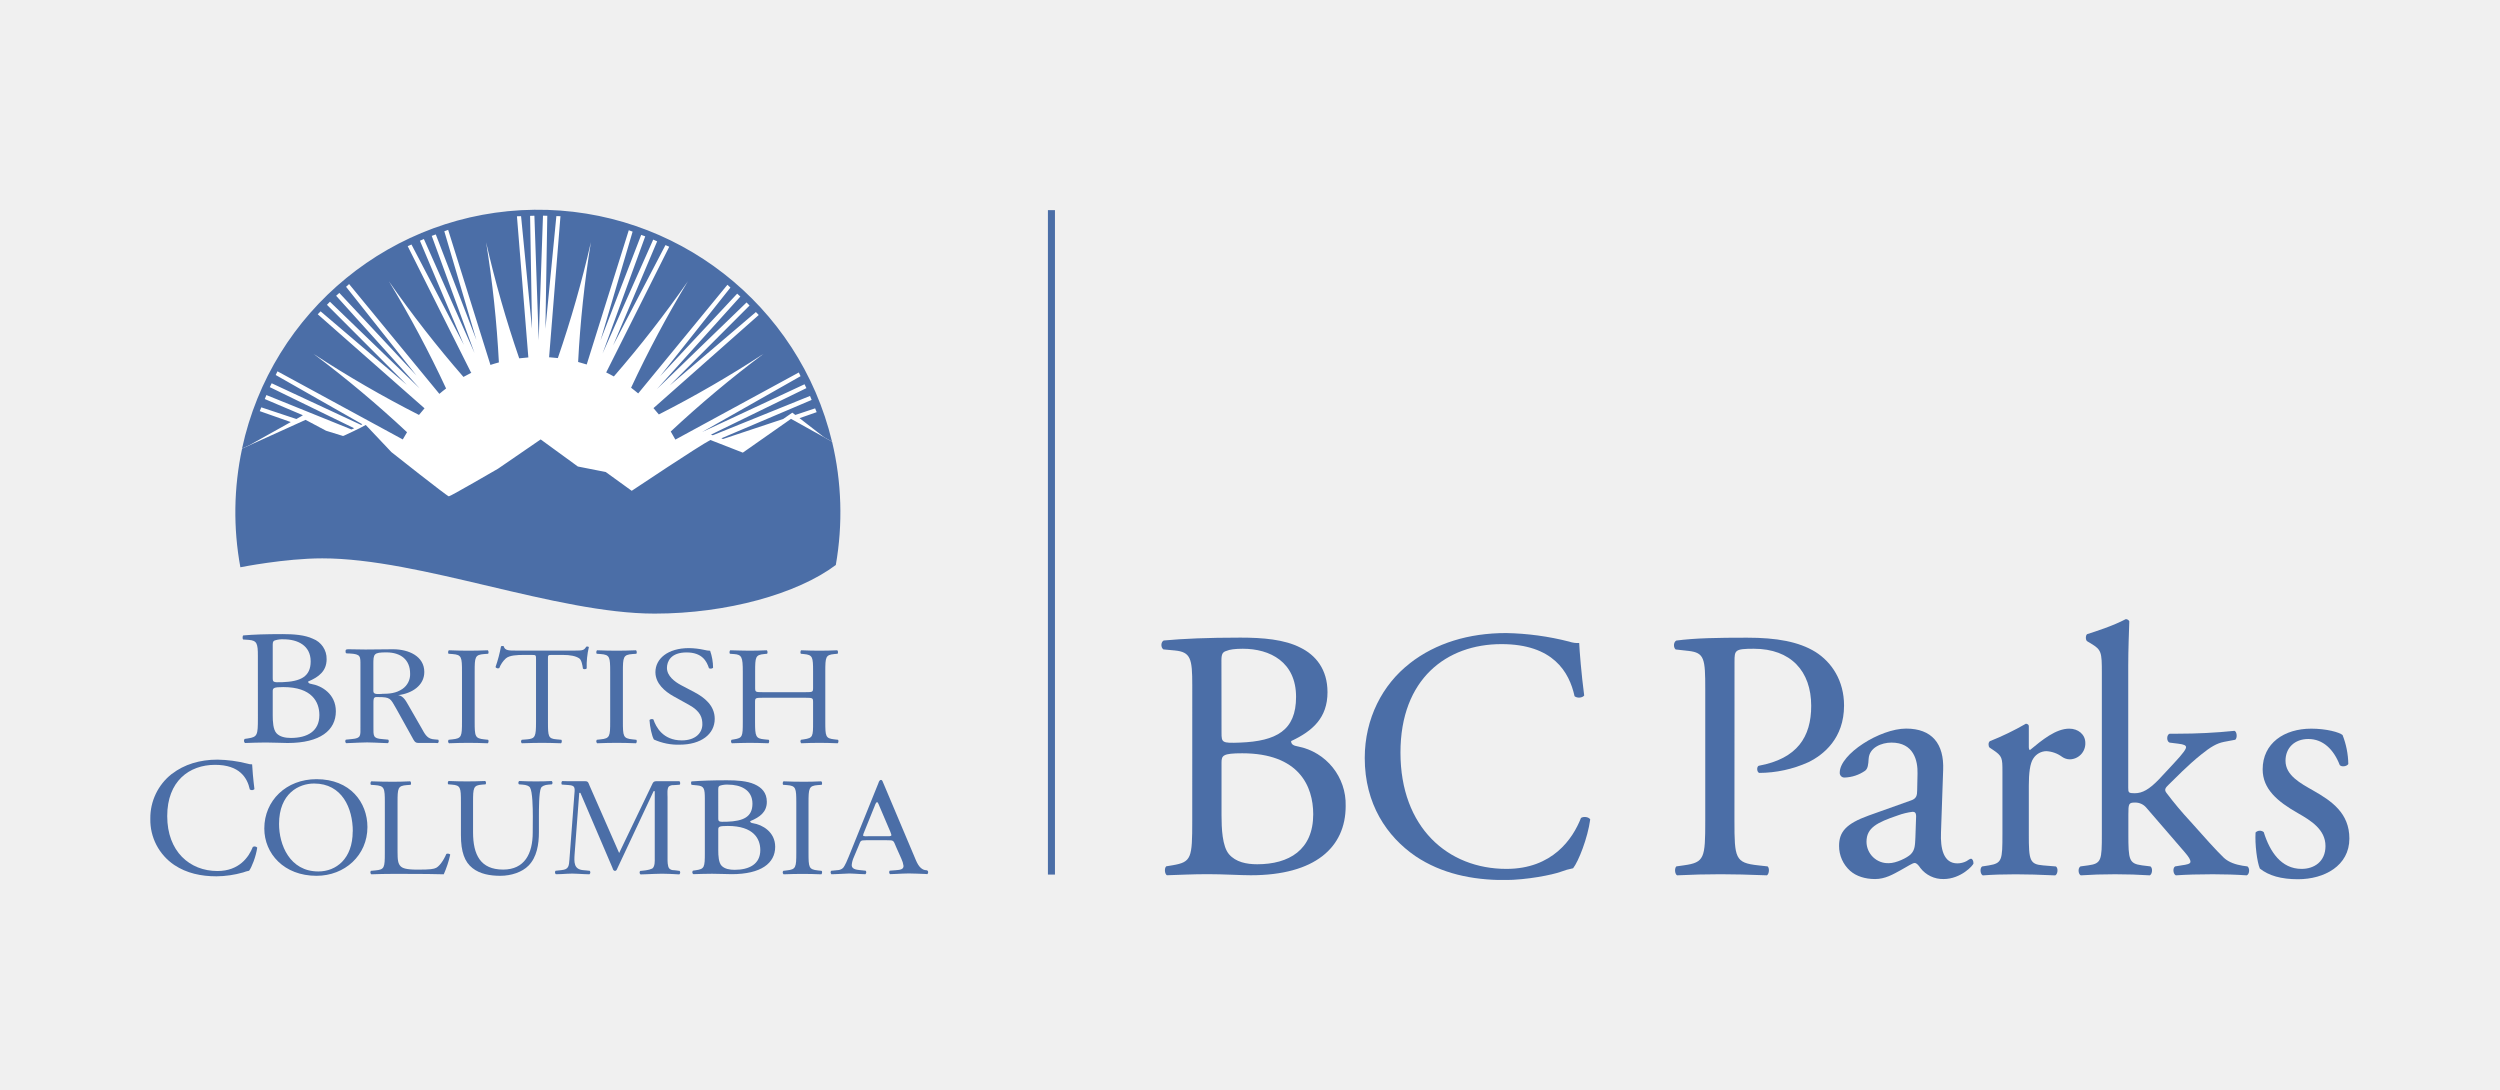
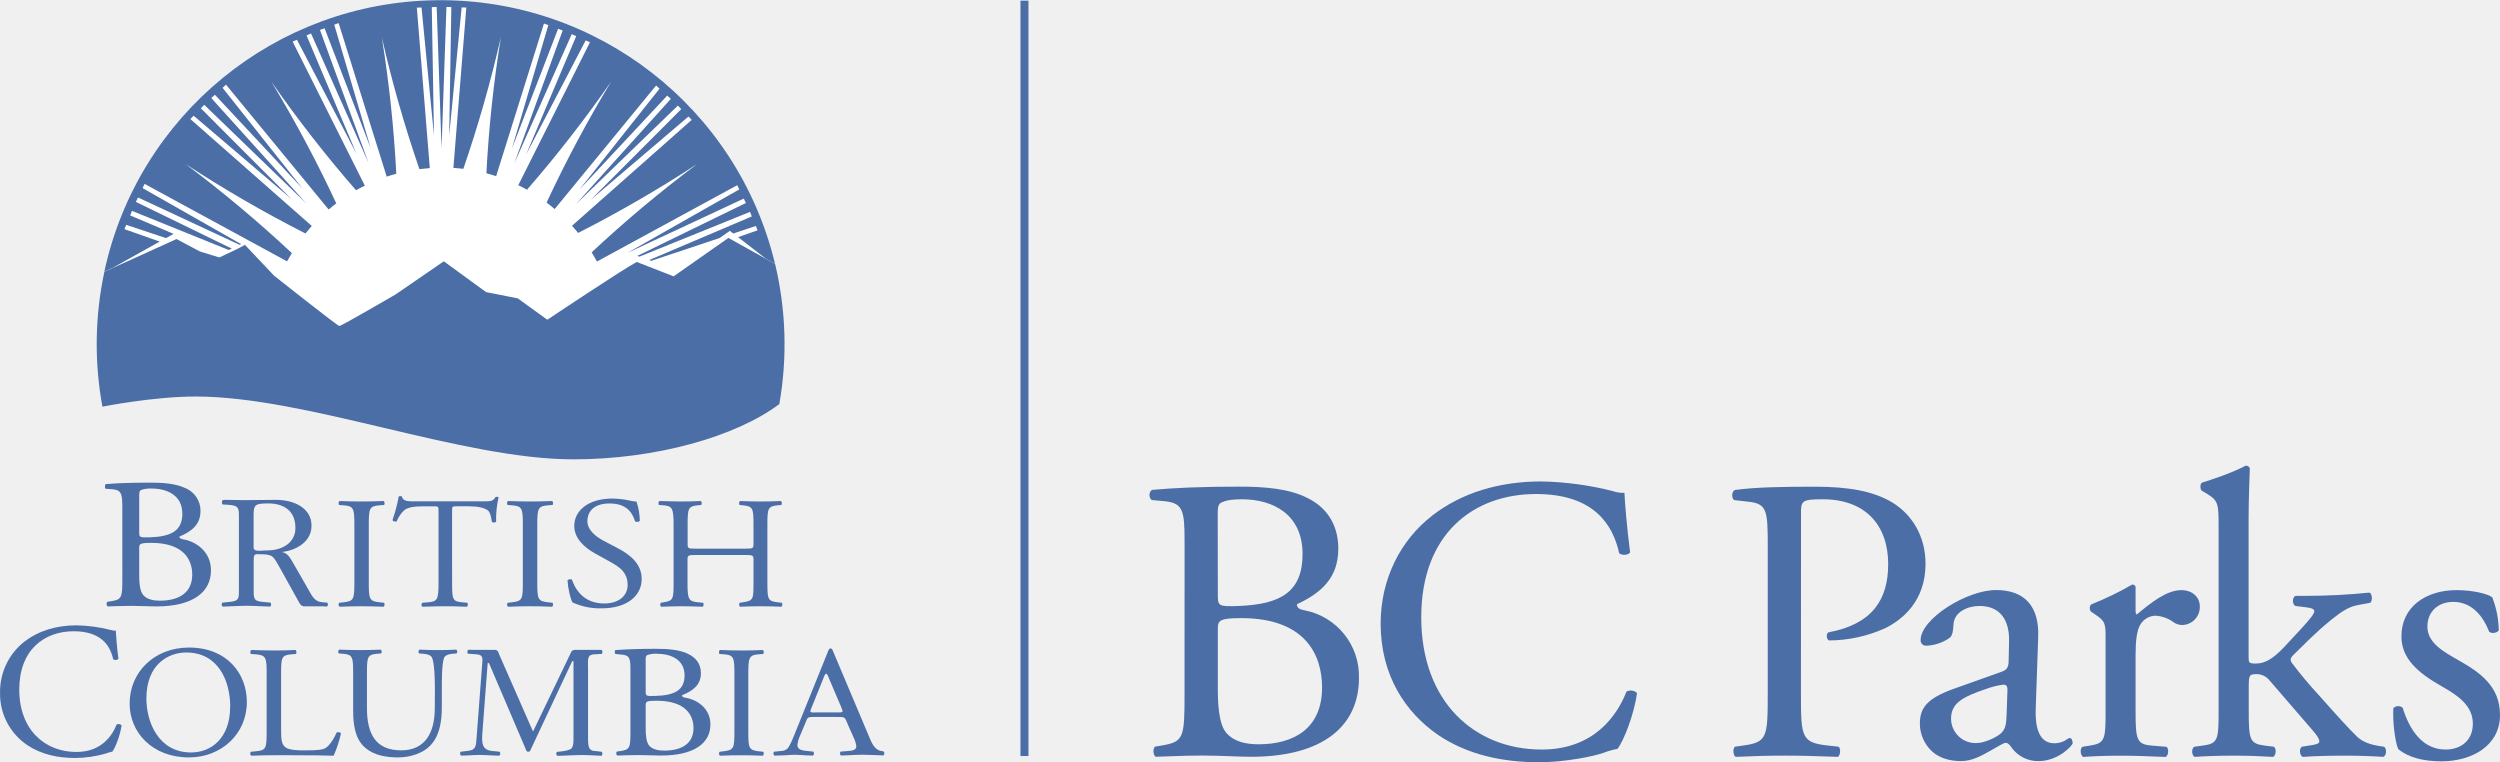
- <svg xmlns="http://www.w3.org/2000/svg" id="BC_Parks_Logo" data-name="BC Parks Logo" viewBox="0 0 1080 470.75">
+ <svg xmlns="http://www.w3.org/2000/svg" id="BC_Parks_Logo" data-name="BC Parks Logo" viewBox="64.92 90.53 950.01 289.53">
  <defs>
    <style>.cls-1{fill:none;}.cls-2{clip-path:url(#clip-path);}.cls-3{fill:#4b6ea7;}.cls-4{fill:#fff;}</style>
    <clipPath id="clip-path">
      <rect class="cls-1" x="65.05" y="90.61" width="949.91" height="289.52" />
    </clipPath>
  </defs>
  <g class="cls-2">
    <path class="cls-3" d="M1012,317.56a35.92,35.92,0,0,1,2.47,12.49c-.61,1.07-2.93,1.38-3.7.46-2.62-6.79-7.24-11.26-13.56-11.26-6,0-9.87,3.86-9.87,9.41,0,6.32,6.48,9.71,11.87,12.79,8.17,4.63,15.72,9.86,15.72,20.81,0,11.72-10.79,17.57-22.19,17.57-7.25,0-12.64-1.54-16.49-4.62-1.23-2.94-2.16-10.49-1.85-15.57a2.61,2.61,0,0,1,3.54-.16c2.63,8.48,7.55,15.88,16.34,15.88,5.55,0,10.33-3.24,10.33-9.86,0-7.09-6.17-10.95-11.87-14.19-8.94-5.08-15.27-10.47-15.27-18.95,0-11.25,9.26-17.58,21-17.58,6.47,0,12.18,1.55,13.56,2.78" />
    <path class="cls-3" d="M908,290.74c0-9.09-.16-10-4.78-12.79l-1.55-.92c-.77-.47-.77-2.63,0-3.09,3.86-1.23,11.1-3.54,16.65-6.47a1.7,1.7,0,0,1,1.54.92c-.15,4.63-.46,12.34-.46,19.11v52.87c0,2,.15,2.31,2.77,2.31,3.4,0,6.32-1.69,10.49-6l6.31-6.78c4.32-4.62,5.4-6.32,5.4-7.09s-.77-1.23-3.39-1.54l-3.7-.46c-1.39-.47-1.39-3.39,0-3.85h3.55a239.5,239.5,0,0,0,24.5-1.24c1.08.46,1.23,3.08.31,3.85l-4.93.93c-3.08.62-5.7,2.16-9.71,5.39-6,4.78-11.26,10.33-14,12.95-1.85,1.7-2,2.47-1.08,3.7a158.26,158.26,0,0,0,10.33,12.33c6,6.78,11.41,12.79,14.49,15.72,2.16,2,5.24,2.93,8,3.39l2.16.31c1.08.77.92,3.39-.31,3.86-4.47-.31-9.71-.47-14.64-.47-6.17,0-11.56.16-16,.47-1.23-.62-1.39-3.24-.3-3.86l2.77-.46c2.31-.31,3.85-.62,3.85-1.54s-.62-2-2.62-4.32l-16.49-19.11a6.26,6.26,0,0,0-4.78-2.16c-2.78,0-2.93.46-2.93,5.24v8.48c0,11.09.31,12.64,5.86,13.41l3.69.46c1.08.77.78,3.39-.3,3.86-5.09-.31-9.56-.47-15-.47-5.55,0-10.18.16-14.8.47-1.08-.47-1.39-3.09-.15-3.86l3.39-.46c5.7-.77,5.86-2.32,5.86-13.41Z" />
    <path class="cls-3" d="M865.05,333.44c0-6,0-6.79-4.17-9.56l-1.39-.93c-.61-.61-.61-2.31.16-2.77a119.35,119.35,0,0,0,15.57-7.55c.77.15,1.23.46,1.23,1.08v8.94c0,.76.15,1.23.46,1.39,5.4-4.48,11.26-9.26,17-9.26,3.85,0,6.95,2.47,6.95,6.17a6.84,6.84,0,0,1-6.64,7.09,5.9,5.9,0,0,1-3.39-1.08A12.62,12.62,0,0,0,884,324.5a6.82,6.82,0,0,0-5.55,3.08c-1.55,2.16-2,6.63-2,11.86v21c0,11.09.31,12.95,6.17,13.41l5.55.46c1.07.77.77,3.39-.32,3.86-7.24-.31-11.7-.47-17.1-.47s-10.18.16-14.18.47c-1.08-.47-1.39-3.09-.31-3.86l2.93-.46c5.7-.93,5.86-2.32,5.86-13.41Z" />
    <path class="cls-3" d="M816.05,372.89c3.08,0,7.86-2.31,9.4-3.85,1.84-1.85,1.84-4,2-7.24l.31-9.1c0-1.69-.62-2-1.54-2a28.62,28.62,0,0,0-6.32,1.54c-9.1,3.08-13.57,5.39-13.57,11.4a9.29,9.29,0,0,0,9.72,9.25m9.55-27.12c2.31-.77,2.62-2.16,2.62-4.47l.15-7.09c.16-5.7-1.69-13.41-11.25-13.41-4.32,0-9.55,2.15-9.86,6.93-.15,2.47-.31,4.32-1.55,5.24a16.51,16.51,0,0,1-8.78,2.93,2,2,0,0,1-2.16-2.15c0-8,17.42-19,28.67-19,11.1,0,16.49,6.48,16,18l-.93,26.82c-.3,7.09,1.09,13.41,7.09,13.41a8.73,8.73,0,0,0,3.86-.93c.77-.46,1.54-1.08,2-1.08.62,0,1.08.93,1.08,2,0,.77-5.39,6.78-12.94,6.78a12.34,12.34,0,0,1-10-4.78c-.61-.92-1.53-2.16-2.46-2.16s-2.93,1.39-6,3.08c-3.39,1.86-6.78,3.86-11.1,3.86s-8.17-1.23-10.78-3.55a14.35,14.35,0,0,1-4.78-10.78c0-6,2.93-9.56,12.79-13.11Z" />
    <path class="cls-3" d="M749.28,354.55c0,16.19.3,18.19,10.17,19.27l4.16.46c.93.77.62,3.39-.31,3.86-8.78-.31-13.87-.47-20-.47-6.48,0-12,.16-18.8.47-.93-.47-1.24-2.93-.32-3.86l3.24-.46c8.94-1.24,9.25-3.08,9.25-19.27V297.68c0-13.1-.31-15.72-7.25-16.49l-5.54-.62c-1.08-.93-.93-3.24.3-3.85,8.17-1.08,17.73-1.24,30.52-1.24s22.35,1.7,29.6,6.17c7.08,4.47,12.33,12.48,12.33,23.12,0,14.18-8.79,21.27-15.42,24.51a52.12,52.12,0,0,1-21.27,4.62c-1.08-.46-1.08-2.78-.15-3.09,16.65-3.08,22.65-12.48,22.65-25.89,0-14.95-8.78-24.66-24.81-24.66-8.17,0-8.32.62-8.32,5.55Z" />
    <path class="cls-3" d="M609,286.58c11.26-8.79,25.59-13.1,41.62-13.1a118.57,118.57,0,0,1,27.28,3.7,11.53,11.53,0,0,0,4.31.61c.16,3.55.93,13.26,2.16,22.66-.77,1.08-3.08,1.24-4.16.31-2.31-10.48-9.25-22.5-31.6-22.5C625,278.26,605,293.21,605,325.11c0,32.37,20.49,50.25,45.77,50.25,19.89,0,28.67-12.95,32.21-22,1.09-.77,3.4-.46,4,.62-1.07,8-5.08,18.18-7.4,21.11a31.19,31.19,0,0,0-5.39,1.54c-3.39,1.24-14.49,3.55-24.35,3.55-13.87,0-27.13-2.77-38.38-10.33-12.33-8.48-21.89-22.5-21.89-42.39,0-17.1,7.71-31.75,19.42-40.84" />
    <path class="cls-3" d="M527.7,352.24c0,5.55.31,13.41,3.24,16.8s7.55,4.32,12.17,4.32c13.72,0,24.2-6.17,24.2-21.58,0-12.18-6.17-26.36-30.67-26.36-8.33,0-8.94.93-8.94,4Zm0-35.76c0,4.32.15,4.63,8,4.32,15.73-.62,24.2-5.25,24.2-19.73,0-15.11-11.25-20.81-23-20.81-3.38,0-5.69.31-7.08.93-1.55.46-2.16,1.23-2.16,4ZM515.06,296c0-11.4-.62-14.33-7.55-15l-4.93-.46c-1.24-.93-1.08-3.24.15-3.85,8.33-.77,18.81-1.24,33.14-1.24,9.71,0,19,.78,25.89,4.32,6.63,3.23,11.72,9.4,11.72,19.26,0,11.1-6.47,16.8-15.72,21.12,0,1.54,1.23,2,2.92,2.31a25.5,25.5,0,0,1,20.65,25.74c0,17.88-13.25,29.91-41,29.91-4.47,0-12-.47-18.5-.47-6.78,0-12,.31-17.72.47-.92-.47-1.24-2.93-.31-3.86l2.77-.46c8.18-1.39,8.48-3.08,8.48-19.27Z" />
  </g>
  <rect class="cls-3" x="452.7" y="90.78" width="3.04" height="287.04" />
  <g class="cls-2">
    <path class="cls-3" d="M383.13,361.24h-7.84c-.27,0-2.45.25-2.45-.38a3,3,0,0,1,.21-.77l4.7-11.64c.13-.32.61-1.92,1.16-1.92.4,0,.95,1.66,1.08,1.92l4.63,10.87c0,.13.48,1.15.48,1.41,0,.7-1.56.51-2,.51m17.58,14.92-.23-.18c-.33,0-.63-.08-.91-.12-2.61-.58-3.63-3.72-4.59-5.95l-13.42-31.78c-.13-.38-.4-1.2-.93-1.2-.73,0-.93.88-1.13,1.39L366.68,370c-.47,1.2-1.67,4.11-2.53,5a3.7,3.7,0,0,1-2.44.91l-1.07.11-1.58.16a1.08,1.08,0,0,0,.14,1.5l2.48-.09c1.75,0,3.51-.24,5.26-.24,1.48,0,2.95.16,4.43.22l2.48.09a1.09,1.09,0,0,0,.14-1.51l-1.68-.18-.91-.09c-1.54-.16-3.46-.45-3.46-2.14a10.38,10.38,0,0,1,.93-3.48l2-4.75c1-2.28.6-2.53,3.26-2.53h9c3.19,0,2.73,0,4.13,3.23L389.4,371a10.54,10.54,0,0,1,.93,3.1c0,1.6-1.73,1.69-3.36,1.83l-1,.08-1.61.12a1.08,1.08,0,0,0,.13,1.5c.89,0,2.48-.09,2.48-.09,1.89-.07,3.79-.21,5.62-.21,2.33,0,4.65.16,7,.22.76,0,.11.05,1,.08a1.09,1.09,0,0,0,.14-1.51" />
    <path class="cls-3" d="M344,346.88c0-6.39-.13-7.42-4-7.72l-1.63-.11c-.39-.25-.26-1.33.13-1.52,3.26.13,5.47.18,8.21.18s4.82,0,8.08-.18c.38.19.52,1.27.12,1.52l-1.63.11c-3.84.3-4,1.33-4,7.72v21.48c0,6.38.12,7.23,4,7.66l1.63.18c.4.24.26,1.33-.12,1.5-3.26-.12-5.47-.17-8.08-.17s-5,.05-8.21.17a1.1,1.1,0,0,1-.13-1.5L340,376c3.84-.43,4-1.28,4-7.66Z" />
    <path class="cls-3" d="M310.29,367.41c0,2.19.14,5.3,1.48,6.64s3.46,1.71,5.59,1.71c6.28,0,11.09-2.44,11.09-8.53,0-4.82-2.83-10.42-14.06-10.42-3.82,0-4.1.37-4.1,1.58Zm0-14.13c0,1.71.07,1.82,3.67,1.71,7.21-.25,11.1-2.08,11.1-7.81,0-6-5.16-8.22-10.53-8.22a9.73,9.73,0,0,0-3.25.37c-.71.18-1,.49-1,1.58Zm-5.8-8.11c0-4.5-.28-5.66-3.46-5.9l-2.26-.22c-.26-.23-.39-1.46.07-1.49,3.82-.28,8.62-.48,15.19-.48,4.46,0,8.69.3,11.87,1.7s5.37,3.71,5.37,7.61c0,4.39-3,6.64-7.2,8.35,0,.61.56.79,1.34.92,3.82.6,9.47,3.65,9.47,10.17,0,7.06-6.08,11.81-18.8,11.81-2.05,0-5.51-.18-8.48-.18s-5.51.12-8.12.18a1.05,1.05,0,0,1-.14-1.52l1.27-.18c3.74-.55,3.88-1.22,3.88-7.61Z" />
    <path class="cls-3" d="M291.94,376l-1-.09a2.48,2.48,0,0,1-1.79-.7c-.84-.89-.77-3.45-.77-4.48V344.31c0-1.16-.28-3.65.56-4.55a3.15,3.15,0,0,1,2.09-.59h0l.9-.05,1.67-.12c.41-.25.28-1.33-.13-1.52-.89,0-1.71,0-2.48,0h-7.11c-.78,0-1.48,0-1.9.83l-14.51,30.2-12.81-29.18c-.42-1-.49-1.85-1.83-1.85h-7.41c-.77,0-1.62,0-2.51-.06-.4.19-.54,1.27-.14,1.52l1.68.12,1,.07c2.77.18,3,.79,2.7,3.72L246,371.24c-.19,2.86-.34,4.35-3.33,4.63l-1,.12-1.67.18a1.07,1.07,0,0,0,.13,1.5l2.45-.07c1.51-.07,3.05-.21,4.59-.21s3.33.16,5,.22l2.48.09a1.09,1.09,0,0,0,.13-1.51l-1.67-.18-.94-.08c-4.3-.29-4.2-3.33-3.93-7.05l2-26.37h.49L264.62,375c.14.45.35,1.21,1.05,1.21s.85-.7,1.06-1.14l15.63-33.29h.49v29c0,1.16.14,3.53-1.06,4.42a9,9,0,0,1-2.66.75l-.9.12-1.68.18a1.07,1.07,0,0,0,.14,1.5l2.44-.08c2.28-.06,4.58-.23,6.89-.23,1.65,0,4.9.16,4.9.16.78,0,1.65.11,2.55.14a1.09,1.09,0,0,0,.14-1.51Z" />
    <path class="cls-3" d="M230.18,352.71c0-3.74-.12-10.68-1.21-12.48-.45-.73-1.6-1.15-3.2-1.27l-1.59-.12a1,1,0,0,1,.12-1.45c2.43.12,4.8.18,7.29.18,2.69,0,4.41-.06,6.72-.18a1,1,0,0,1,.12,1.45l-1.53.12c-1.6.12-2.82.66-3.2,1.45-.89,2-.89,8.92-.89,12.3v6.82c0,5.25-.9,10.79-4.48,14.41-2.75,2.83-7.48,4.41-12.21,4.41-4.41,0-8.82-.79-12-3.33-3.39-2.64-5-7-5-14.23V346.56c0-6.28-.13-7.3-3.84-7.6l-1.6-.12c-.38-.24-.25-1.27.13-1.45,3.2.12,5.37.18,7.93.18s4.73-.06,7.86-.18c.38.18.51,1.21.13,1.45l-1.53.12c-3.71.3-3.84,1.32-3.84,7.6v13c0,9.71,3.2,16.1,13,16.1,9.27,0,12.78-6.88,12.78-16.05Z" />
    <path class="cls-3" d="M166.25,346.77c0-6.34-.13-7.3-4.31-7.61l-1.66-.11c-.4-.25-.26-1.34.14-1.52,3.71.13,6,.18,8.62.18s4.84,0,8.16-.18c.4.18.53,1.27.13,1.52l-1.59.11c-3.91.31-4,1.27-4,7.61v21c0,3.8.19,5.37,1.39,6.52.73.66,2,1.39,7.23,1.39,5.64,0,7-.25,8.09-.79,1.33-.73,3.05-2.9,4.38-6,.4-.29,1.66-.05,1.66.37a44.92,44.92,0,0,1-2.79,8.44c-3.38-.12-9.68-.18-16.52-.18H169c-2.79,0-4.91.06-8.62.18a1.08,1.08,0,0,1-.14-1.5l2-.19c3.85-.35,4-1.2,4-7.53Z" />
    <path class="cls-3" d="M152.41,359.16c0-10-4.62-20.68-16.72-20.68-6.59,0-15.14,4.28-15.14,17.48,0,8.93,4.56,20.51,17,20.51,7.6,0,14.82-5.42,14.82-17.31m-38.19-1.26c0-12.07,9.5-21.3,22.55-21.3,14.62,0,22,10.08,22,20.69,0,12.18-9.76,21.06-22,21.06-14.06,0-22.55-9.6-22.55-20.45" />
    <path class="cls-3" d="M74.25,334.34c5.34-4.15,12.14-6.18,19.73-6.18a56.45,56.45,0,0,1,12.94,1.74,5.37,5.37,0,0,0,2,.29c.07,1.67.43,6.27,1,10.71a1.55,1.55,0,0,1-2,.14c-1.09-5-4.38-10.63-15-10.63-11.18,0-20.68,7.06-20.68,22.14,0,15.29,9.72,23.73,21.71,23.73,9.42,0,13.59-6.11,15.27-10.41a1.54,1.54,0,0,1,1.9.29c-.51,3.79-2.41,8.59-3.51,10a14.14,14.14,0,0,0-2.55.73,43.29,43.29,0,0,1-11.55,1.68c-6.57,0-12.86-1.32-18.2-4.88a23.48,23.48,0,0,1-10.37-20,24.18,24.18,0,0,1,9.2-19.3" />
    <path class="cls-3" d="M329.42,301.43c-3.11,0-3.24.12-3.24,1.93v8.5c0,6.34.32,7.18,4,7.54l1.88.18c.39.24.26,1.33-.13,1.51-3.51-.12-5.71-.18-8.24-.18-2.8,0-5,.12-7.53.18a1.11,1.11,0,0,1-.13-1.51l1.1-.18c3.64-.6,3.76-1.2,3.76-7.54V290.15c0-6.33-.45-7.36-3.82-7.6l-1.69-.12c-.39-.24-.26-1.33.13-1.51,3.18.06,5.38.18,8.18.18,2.53,0,4.73-.06,7.52-.18.4.18.52,1.27.13,1.51l-1.23.12c-3.76.36-3.89,1.27-3.89,7.6v6.94c0,1.86.13,1.93,3.24,1.93H348c3.12,0,3.25-.07,3.25-1.93v-6.94c0-6.33-.13-7.24-4-7.6l-1.23-.12c-.39-.24-.26-1.33.13-1.51,3,.12,5.19.18,7.85.18s4.74-.06,7.66-.18c.39.18.52,1.27.12,1.51l-1.36.12c-3.76.36-3.89,1.27-3.89,7.6v21.71c0,6.34.13,7.12,3.89,7.54l1.56.18c.39.24.26,1.33-.13,1.51-3.11-.12-5.32-.18-7.85-.18s-5,.06-7.85.18a1.11,1.11,0,0,1-.13-1.51l1.23-.18c4-.6,4-1.2,4-7.54v-8.5c0-1.81-.13-1.93-3.25-1.93Z" />
    <path class="cls-3" d="M293.6,321.71a25.46,25.46,0,0,1-11.1-2.23c-.86-1.33-1.78-5.61-1.92-8.45.35-.42,1.42-.54,1.71-.18,1.06,3.08,4,9,12.24,9,6,0,8.89-3.32,8.89-6.94,0-2.65-.64-5.61-5.83-8.44l-6.76-3.75c-3.56-2-7.69-5.42-7.69-10.36,0-5.73,5.27-10.38,14.52-10.38a32.82,32.82,0,0,1,6.61.78,11.3,11.3,0,0,0,2.5.36,22.77,22.77,0,0,1,1.28,7.37,1.61,1.61,0,0,1-1.78.18c-.93-2.9-2.85-6.82-9.68-6.82s-8.47,3.92-8.47,6.69c0,3.51,3.42,6,6.05,7.42l5.7,3c4.48,2.35,8.89,5.85,8.89,11.58,0,6.63-5.91,11.16-15.16,11.16" />
    <path class="cls-3" d="M263.6,290.27c0-6.4-.14-7.42-4.08-7.72l-1.68-.12c-.4-.24-.27-1.33.14-1.51,3.35.12,5.62.18,8.43.18s5-.06,8.3-.18c.41.18.54,1.27.14,1.51l-1.68.12c-3.94.3-4.08,1.32-4.08,7.72v21.47c0,6.39.14,7.24,4.08,7.66l1.68.18c.4.24.27,1.33-.14,1.51-3.34-.12-5.62-.18-8.3-.18s-5.08.06-8.43.18a1.08,1.08,0,0,1-.14-1.51l1.68-.18c3.94-.42,4.08-1.27,4.08-7.66Z" />
    <path class="cls-3" d="M236.72,311.86c0,6.34.12,7.24,3.76,7.54l2,.18c.37.24.25,1.33-.13,1.51-3.58-.12-5.7-.18-8.22-.18s-4.7.06-8.71.18a1,1,0,0,1,0-1.51l2.26-.18c3.57-.3,3.88-1.2,3.88-7.54v-27c0-1.87,0-1.93-1.88-1.93h-3.45c-2.7,0-6.15.12-7.71,1.51a11,11,0,0,0-2.83,4.16,1.24,1.24,0,0,1-1.63-.42,59.28,59.28,0,0,0,2.38-9,1.66,1.66,0,0,1,1.2,0c.37,1.93,2.44,1.87,5.33,1.87h25.41c3.38,0,3.94-.12,4.88-1.68.32-.13,1-.07,1.13.17a35.11,35.11,0,0,0-.94,9.17c-.25.49-1.31.49-1.63.12-.19-1.51-.62-3.74-1.57-4.4-1.44-1-3.82-1.51-7.27-1.51h-4.45c-1.88,0-1.82.06-1.82,2Z" />
    <path class="cls-3" d="M199.58,290.27c0-6.4-.14-7.42-4.09-7.72l-1.67-.12c-.4-.24-.27-1.33.13-1.51,3.35.12,5.63.18,8.44.18s5-.06,8.3-.18c.4.18.53,1.27.13,1.51l-1.67.12c-4,.3-4.09,1.32-4.09,7.72v21.47c0,6.39.14,7.24,4.09,7.66l1.67.18c.4.24.27,1.33-.13,1.51-3.35-.12-5.63-.18-8.3-.18s-5.09.06-8.44.18a1.09,1.09,0,0,1-.13-1.51l1.67-.18c3.95-.42,4.09-1.27,4.09-7.66Z" />
    <path class="cls-3" d="M164.94,299.77c-1.21,0-3.65.45-3.65-1.17V287c0-4.52.15-5.17,5.58-5.17,6.36,0,10.3,3.23,10.3,9.18a7.6,7.6,0,0,1-3.29,6.59c-2.72,1.88-5.65,2.14-8.94,2.14m24.4,19.81-1.67-.14-.93-.12c-2.45-.44-3.43-2.62-4.58-4.65l-5.79-10.08c-1-1.68-2.07-3.94-4.36-4.26,5.93-.71,11.29-4.14,11.29-10,0-6.79-6.71-9.82-13.51-9.82-4.07,0-7.78.11-11.93.11-2.28,0-5-.11-7.29-.11-1.27,0-1.29.25-1.29,1,0,1,.44.75,1.79.83,4.83.27,4.64,1.17,4.64,5.3V314c0,3.78.33,4.92-3.64,5.26l-1,.11-1.68.17a1.09,1.09,0,0,0,.14,1.51l2.48-.1c2.2-.06,4.4-.23,6.59-.23s4.33.17,6.5.23h0l2.48.09a1.09,1.09,0,0,0,.14-1.51l-1.69-.16-.95-.09c-4-.27-3.76-1.4-3.76-5.28v-9.95c0-.59-.07-2.14.36-2.59s1-.32,1.57-.32c5.43,0,5.36.51,7.93,5l7,12.6c.57,1,1,2.2,2.43,2.2h6.08c.77,0,1.58,0,2.46.08a1.08,1.08,0,0,0,.14-1.51" />
    <path class="cls-3" d="M117.82,309.09c0,2.54.16,6.14,1.65,7.7s3.84,2,6.19,2c7,0,12.31-2.83,12.31-9.89,0-5.58-3.14-12.08-15.6-12.08-4.23,0-4.55.43-4.55,1.84Zm0-16.38c0,2,.08,2.12,4.08,2,8-.29,12.31-2.4,12.31-9,0-6.92-5.73-9.53-11.68-9.53a10.74,10.74,0,0,0-3.61.42c-.78.21-1.1.57-1.1,1.84Zm-6.42-9.39c0-5.23-.37-6.61-3.9-6.89l-2.45-.17c-.4-.32-.28-1.73.08-1.76,4.23-.38,9.56-.57,16.85-.57,4.94,0,9.64.35,13.17,2a9.22,9.22,0,0,1,5.95,8.82c0,5.09-3.29,7.7-8,9.67,0,.71.63.92,1.49,1.07,4.23.7,10.5,4.23,10.5,11.79,0,8.19-6.74,13.7-20.85,13.7-2.27,0-6.11-.22-9.4-.22-3.45,0-6.11.14-9,.22a1.27,1.27,0,0,1-.15-1.77l1.41-.21c4.15-.64,4.31-1.42,4.31-8.83Z" />
    <path class="cls-4" d="M139.12,238.68c42.4,0,101,23.87,143.6,23.87,30.37,0,60-8.1,76.86-20a129,129,0,1,0-254.47-.24c4.65-.86,20.46-3.59,34-3.59" />
  </g>
  <g class="cls-2">
    <path class="cls-3" d="M125.62,182.33l-13.41-4.72.67-1.64L128,181l.06,0,2-1.13.79-.49-16.47-7,.7-1.72,36.76,14.87L153,185l-36.45-17.76.82-1.67,38.63,18,.53-.28L119.1,162l.77-1.59L174,189.84c.44-.82,1.37-2.31,1.84-3.12a482.46,482.46,0,0,0-40.4-33.85A482.48,482.48,0,0,0,181,179.25c.84-1,1.52-1.87,2.4-2.86l-46.14-40.62,1.24-1.27,37.24,31.73-34.5-34.55,1.29-1.33,38.74,37.43-36.06-40,1.38-1.24,33.33,35.69-30.42-38.33,1.31-1.19,39,47.44c1-.86,1.84-1.52,2.9-2.33A479.66,479.66,0,0,0,168,121.52a481,481,0,0,0,32.21,41.31c1.13-.63,2.28-1.25,3.45-1.82l-.2-.12-27.33-54.54,1.63-.72L200.41,149l-19-45,1.7-.75L205,152.52,186.51,101.9l1.75-.63,17.53,45.57L191.94,99.91l1.66-.61,18.23,58.21,0,.15,0,0c1.22-.41,2.45-.76,3.69-1.1A483.18,483.18,0,0,0,210,104.66a481.59,481.59,0,0,0,14.3,50.14c1.28-.15,2.56-.29,3.86-.38l0-.06h.16l-.09-.13-4.91-60.8,1.78-.05,4.74,48.7L229,93.25l1.86-.06L232.71,147l1.86-53.84,1.86.06-.82,48.83,4.74-48.7,1.77.05-4.9,60.8-.09.13h0v0h.08c1.26.08,2.53.21,3.78.36a484.12,484.12,0,0,0,14.28-50.08,480.42,480.42,0,0,0-5.52,51.76c1.25.33,2.49.69,3.71,1.09l18.17-58,1.66.61-13.85,46.94L277,101.47l1.74.64-18.44,50.62,21.89-49.23,1.7.76-19.05,45,22.64-43.38,1.63.71L261.87,160.9l0,0c1.13.54,2.22,1.12,3.31,1.73a481.74,481.74,0,0,0,32-41.13,481.9,481.9,0,0,0-24.55,46c1,.79,2.08,1.61,3.07,2.46l38.54-46.93,1.31,1.19-30.42,38.33,33.33-35.69,1.38,1.24-36.06,40,38.73-37.44,1.3,1.33-34.51,34.56,37.25-31.74,1.23,1.27L282.3,176.31l0,0c.8.89,1.56,1.8,2.32,2.73a481.34,481.34,0,0,0,45.25-26.2,481.27,481.27,0,0,0-40.11,33.57c.56.94,1.46,2.54,2,3.5l53.32-29,.77,1.6-42.56,24.14L347.56,166l.81,1.67-41.24,20.1.8.27,42-17,.7,1.73-39,16.58.73.3,26-8.66,3.92-2.73,1.29,1,8.56-2.85.67,1.64-7.4,2.6L356,188.87l3.43,1.91a130.71,130.71,0,0,0-254.87,3l.48-.23,1.56-.71,1-.45Z" />
    <path class="cls-3" d="M103.85,245.06s19.27-3.85,35.37-3.85c42.39,0,101,23.87,143.6,23.87,31.21,0,61.66-8.56,78.25-21a131.5,131.5,0,0,0-1.61-53.25l-17.74-9.89-20.82,14.6-14-5.46c-4.74,2.4-34,21.95-34,21.95l-11.22-8.12-12.05-2.38-16.06-11.7-18.42,12.65s-20.55,11.94-21.25,11.94-24.8-19.1-24.8-19.1L158,183.58c-1.9,1.19-9.45,4.65-9.45,4.65l-.38.11-7.31-2.26L132,181.37l-26.94,12.22-.48.23a131.19,131.19,0,0,0-.74,51.24" />
  </g>
</svg>
